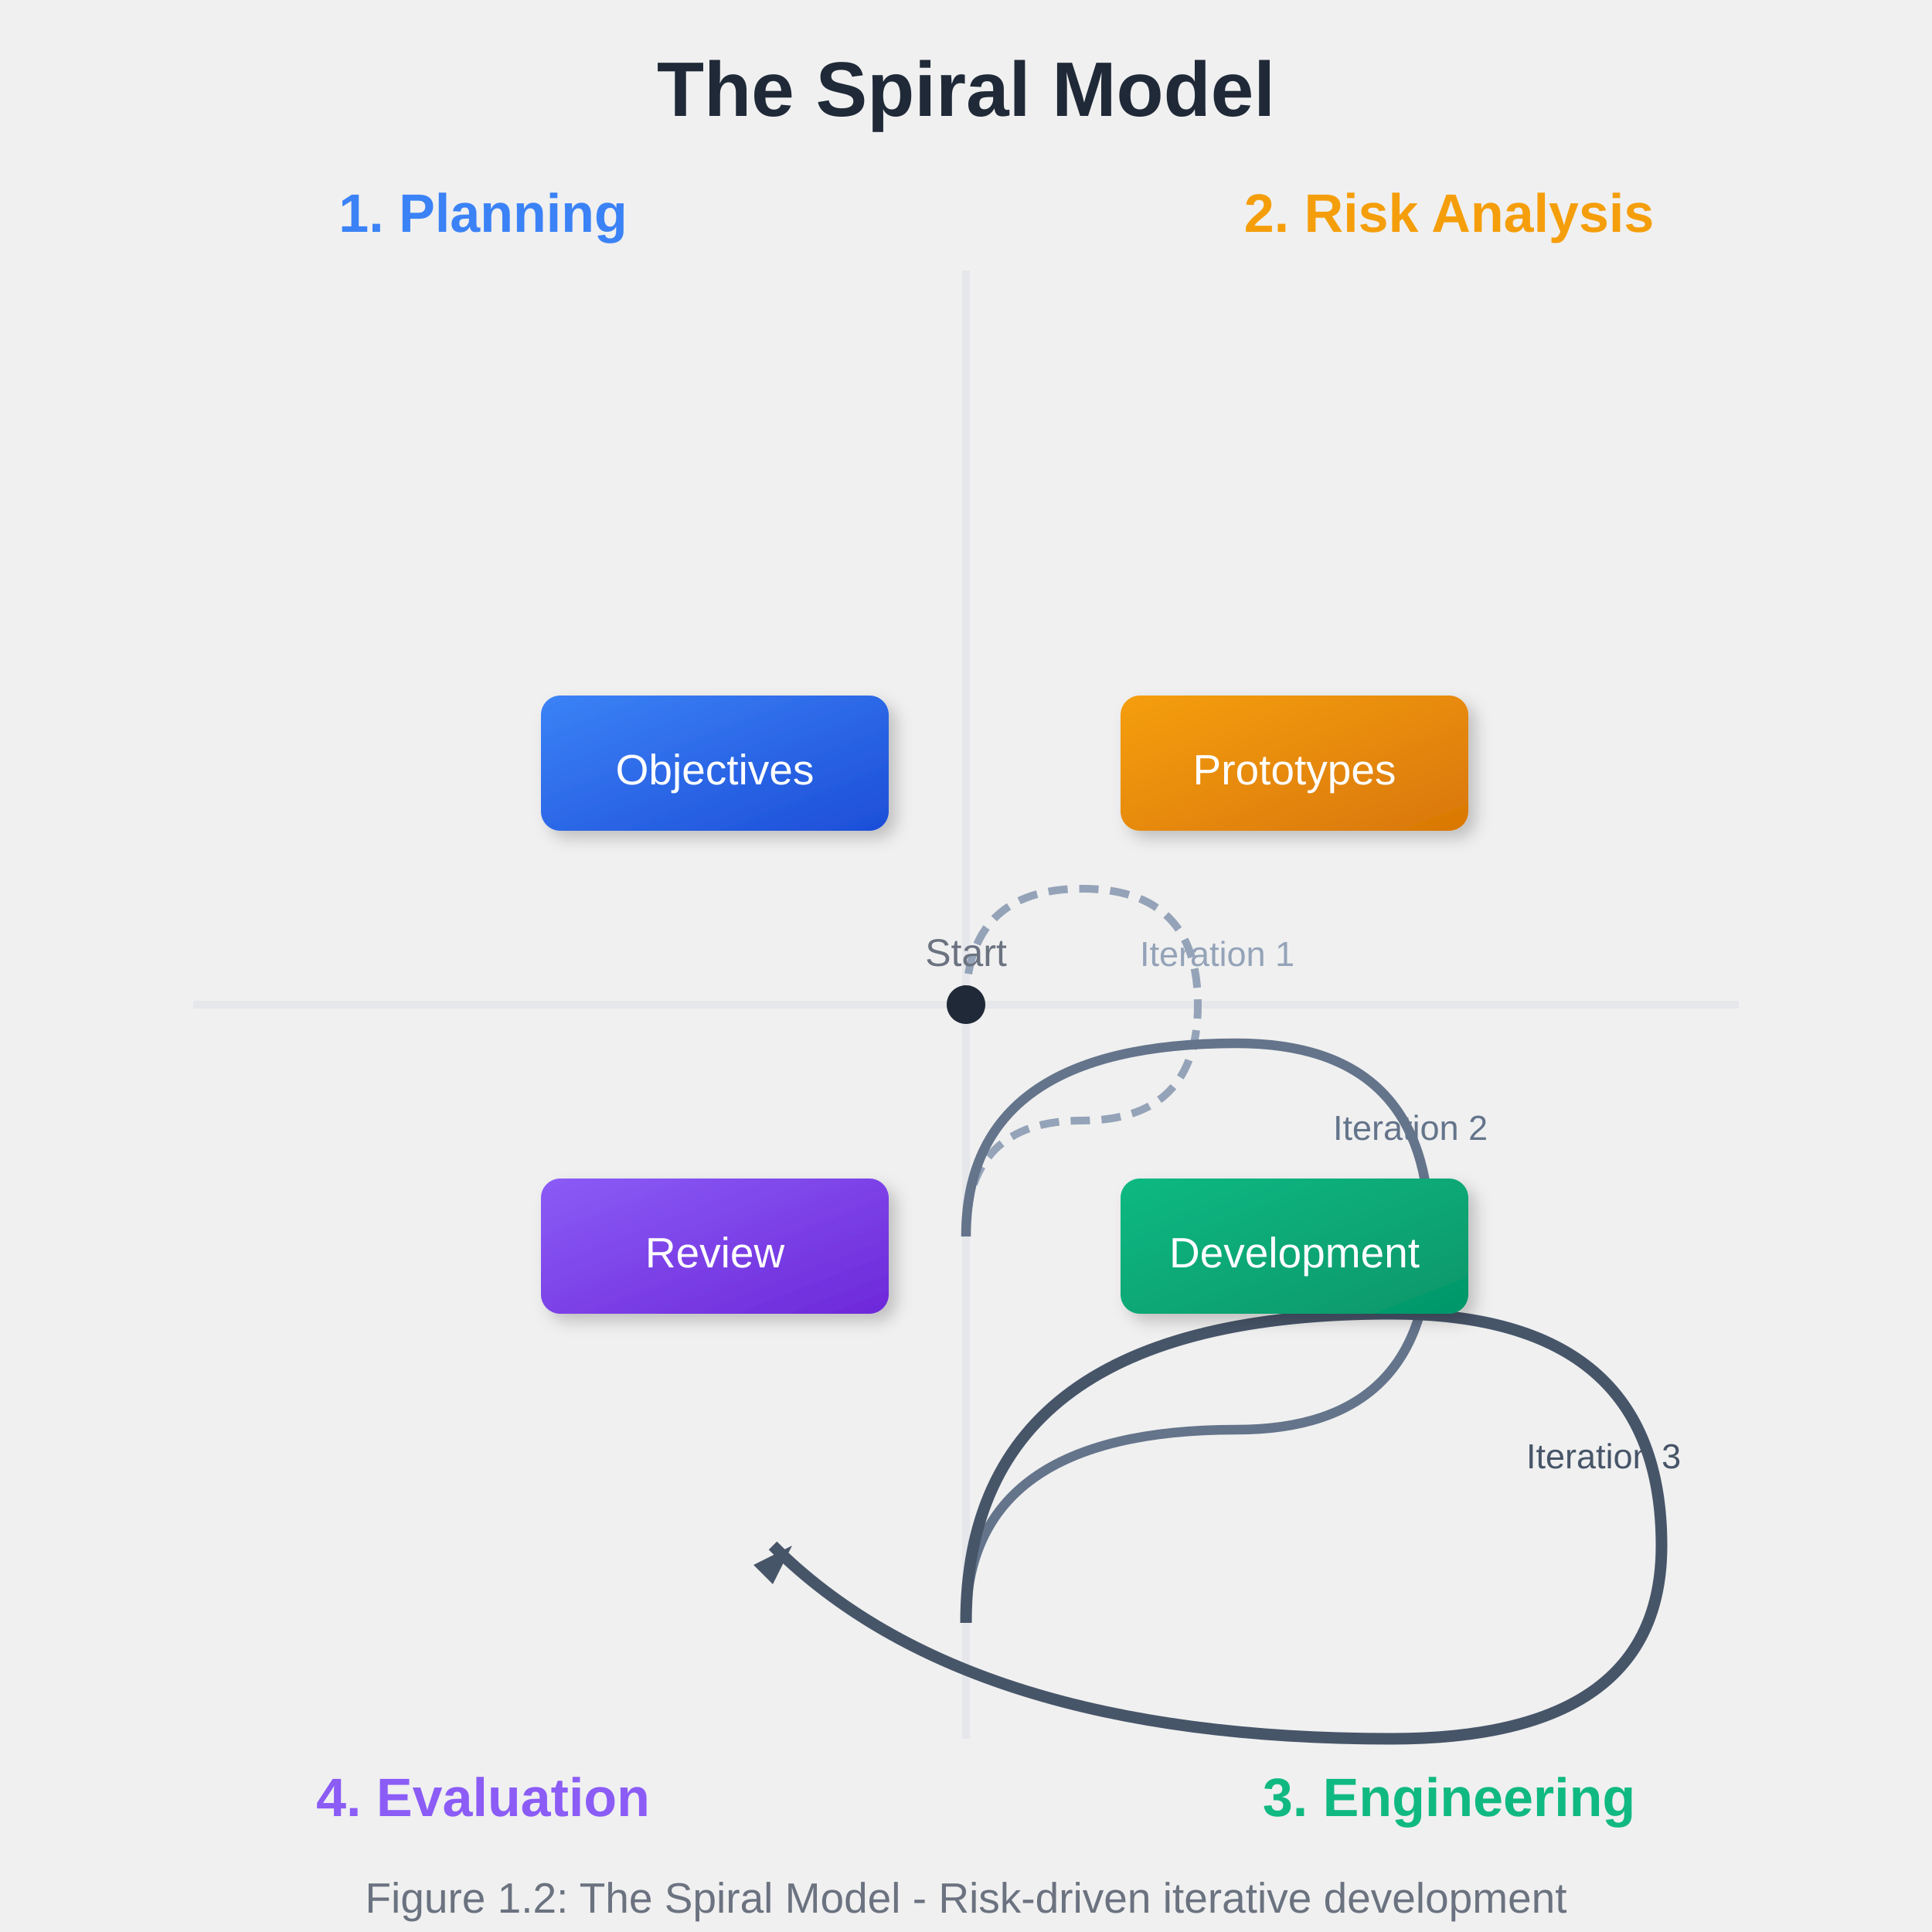
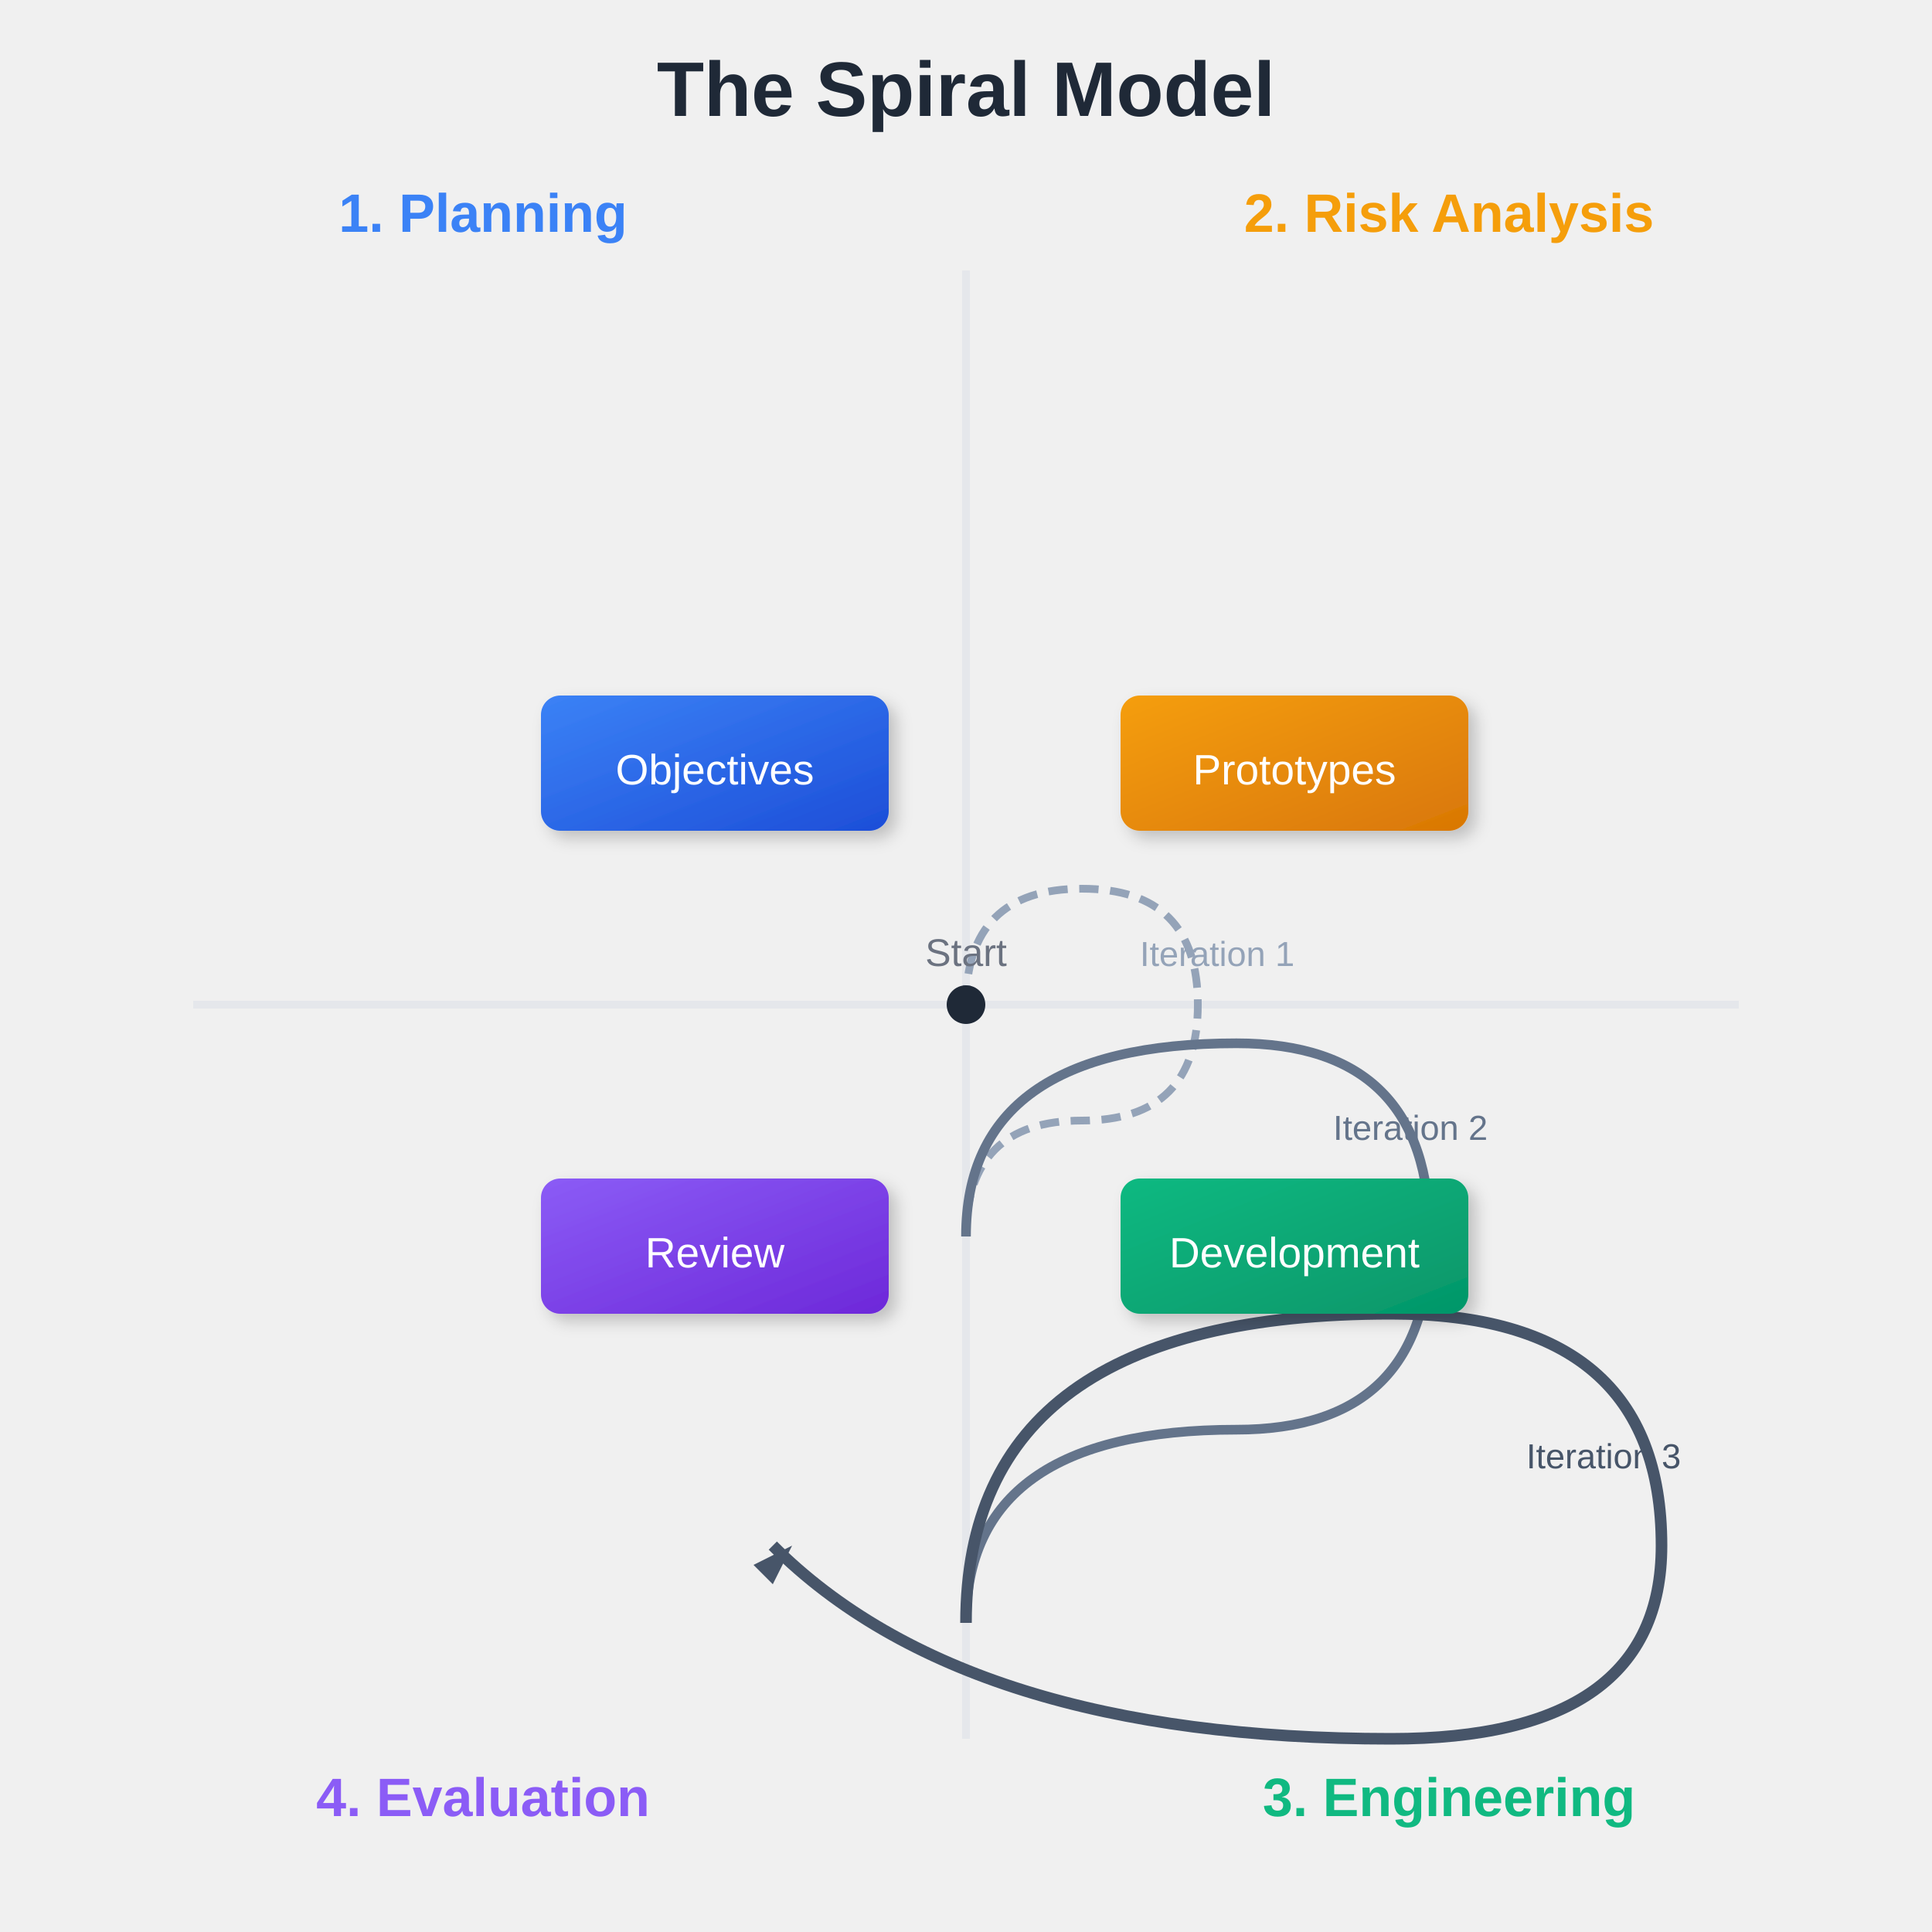
<svg xmlns="http://www.w3.org/2000/svg" viewBox="0 0 500 500" width="500" height="500">
  <defs>
    <linearGradient id="planGrad" x1="0%" y1="0%" x2="100%" y2="100%">
      <stop offset="0%" style="stop-color:#3B82F6;stop-opacity:1" />
      <stop offset="100%" style="stop-color:#1D4ED8;stop-opacity:1" />
    </linearGradient>
    <linearGradient id="riskGrad" x1="0%" y1="0%" x2="100%" y2="100%">
      <stop offset="0%" style="stop-color:#F59E0B;stop-opacity:1" />
      <stop offset="100%" style="stop-color:#D97706;stop-opacity:1" />
    </linearGradient>
    <linearGradient id="engGrad" x1="0%" y1="0%" x2="100%" y2="100%">
      <stop offset="0%" style="stop-color:#10B981;stop-opacity:1" />
      <stop offset="100%" style="stop-color:#059669;stop-opacity:1" />
    </linearGradient>
    <linearGradient id="evalGrad" x1="0%" y1="0%" x2="100%" y2="100%">
      <stop offset="0%" style="stop-color:#8B5CF6;stop-opacity:1" />
      <stop offset="100%" style="stop-color:#6D28D9;stop-opacity:1" />
    </linearGradient>
    <filter id="shadow" x="-20%" y="-20%" width="140%" height="140%">
      <feDropShadow dx="2" dy="2" stdDeviation="2" flood-opacity="0.2" />
    </filter>
  </defs>
  <text x="250" y="30" text-anchor="middle" font-family="Arial, sans-serif" font-size="20" font-weight="bold" fill="#1F2937">The Spiral Model</text>
  <text x="125" y="60" text-anchor="middle" font-family="Arial, sans-serif" font-size="14" fill="#3B82F6" font-weight="bold">1. Planning</text>
  <text x="375" y="60" text-anchor="middle" font-family="Arial, sans-serif" font-size="14" fill="#F59E0B" font-weight="bold">2. Risk Analysis</text>
  <text x="375" y="470" text-anchor="middle" font-family="Arial, sans-serif" font-size="14" fill="#10B981" font-weight="bold">3. Engineering</text>
  <text x="125" y="470" text-anchor="middle" font-family="Arial, sans-serif" font-size="14" fill="#8B5CF6" font-weight="bold">4. Evaluation</text>
  <line x1="250" y1="70" x2="250" y2="450" stroke="#E5E7EB" stroke-width="2" />
  <line x1="50" y1="260" x2="450" y2="260" stroke="#E5E7EB" stroke-width="2" />
  <path d="M250 260             Q250 230 280 230             Q310 230 310 260             Q310 290 280 290             Q250 290 250 320" stroke="#94A3B8" stroke-width="2" fill="none" stroke-dasharray="5,3" />
  <path d="M250 320             Q250 270 320 270             Q370 270 370 320             Q370 370 320 370             Q250 370 250 420" stroke="#64748B" stroke-width="2.5" fill="none" />
  <path d="M250 420             Q250 340 360 340             Q430 340 430 400             Q430 450 360 450             Q250 450 200 400" stroke="#475569" stroke-width="3" fill="none" />
  <polygon points="195,405 205,400 200,410" fill="#475569" />
  <rect x="140" y="180" width="90" height="35" rx="5" fill="url(#planGrad)" filter="url(#shadow)" />
  <text x="185" y="203" text-anchor="middle" font-family="Arial, sans-serif" font-size="11" fill="white">Objectives</text>
  <rect x="290" y="180" width="90" height="35" rx="5" fill="url(#riskGrad)" filter="url(#shadow)" />
  <text x="335" y="203" text-anchor="middle" font-family="Arial, sans-serif" font-size="11" fill="white">Prototypes</text>
  <rect x="290" y="305" width="90" height="35" rx="5" fill="url(#engGrad)" filter="url(#shadow)" />
  <text x="335" y="328" text-anchor="middle" font-family="Arial, sans-serif" font-size="11" fill="white">Development</text>
  <rect x="140" y="305" width="90" height="35" rx="5" fill="url(#evalGrad)" filter="url(#shadow)" />
  <text x="185" y="328" text-anchor="middle" font-family="Arial, sans-serif" font-size="11" fill="white">Review</text>
  <circle cx="250" cy="260" r="5" fill="#1F2937" />
  <text x="250" y="250" text-anchor="middle" font-family="Arial, sans-serif" font-size="10" fill="#6B7280">Start</text>
  <text x="295" y="250" font-family="Arial, sans-serif" font-size="9" fill="#94A3B8">Iteration 1</text>
  <text x="345" y="295" font-family="Arial, sans-serif" font-size="9" fill="#64748B">Iteration 2</text>
  <text x="395" y="380" font-family="Arial, sans-serif" font-size="9" fill="#475569">Iteration 3</text>
-   <text x="250" y="495" text-anchor="middle" font-family="Arial, sans-serif" font-size="11" fill="#6B7280">Figure 1.2: The Spiral Model - Risk-driven iterative development</text>
</svg>
